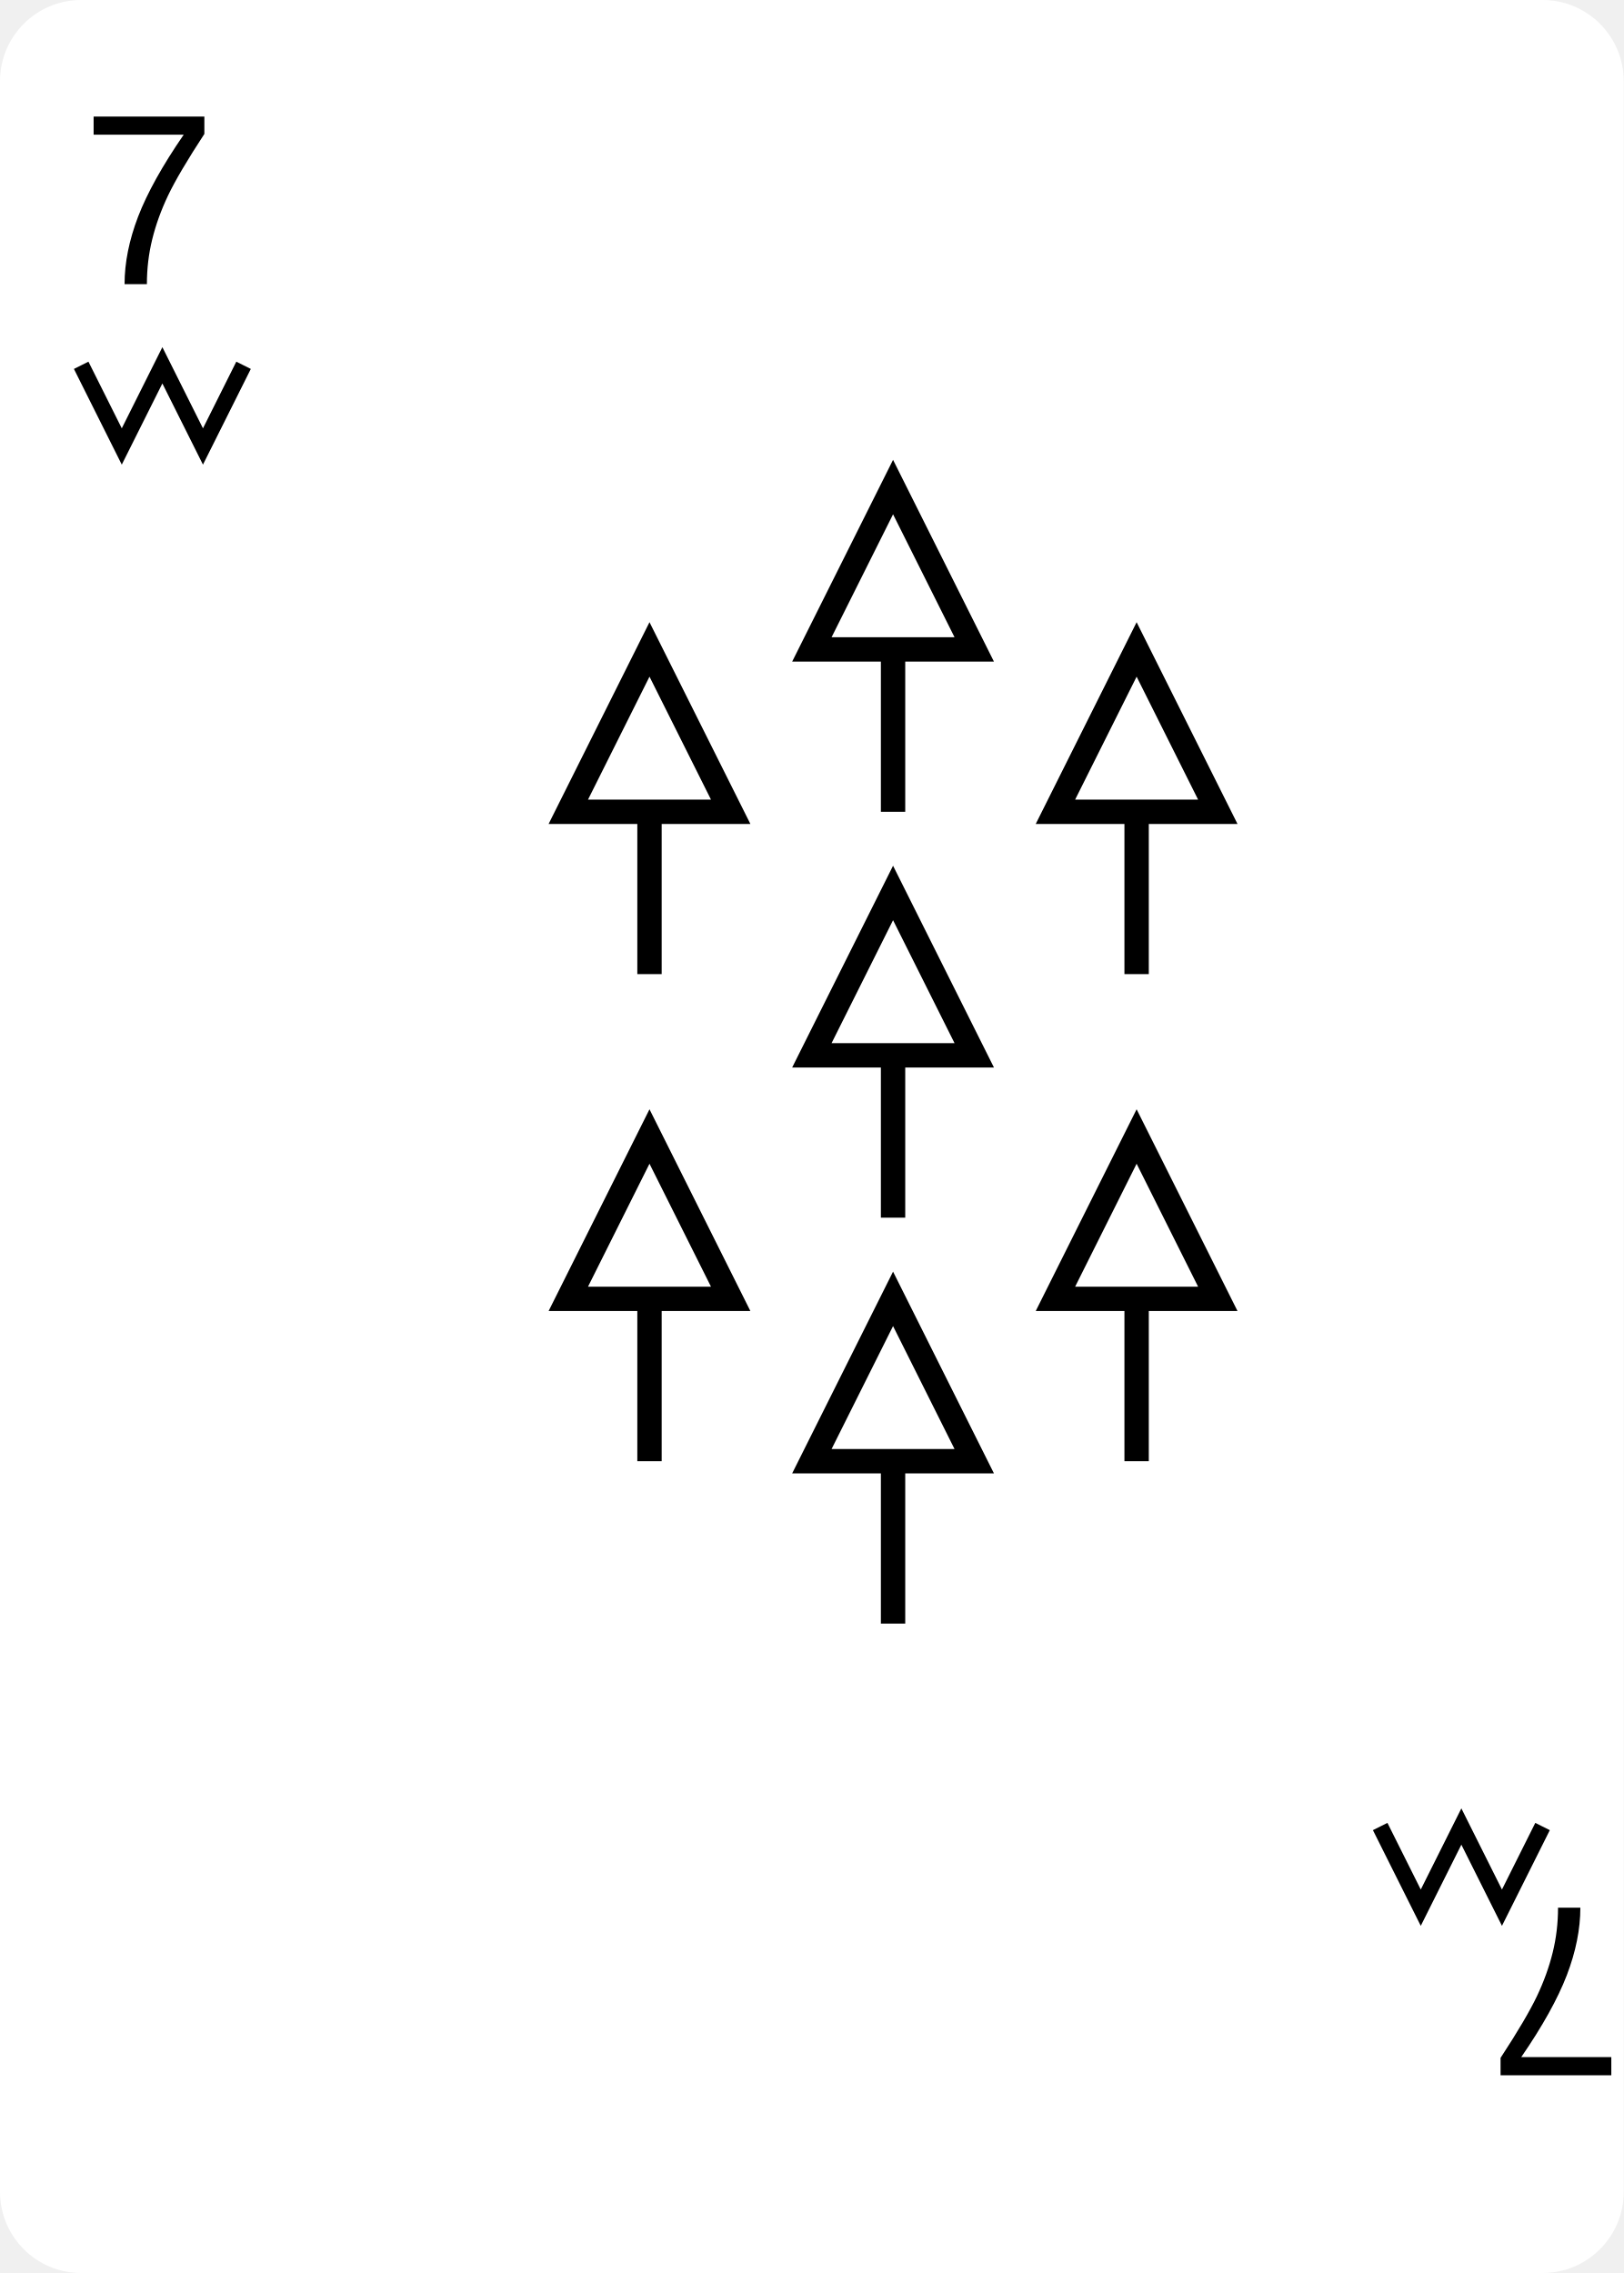
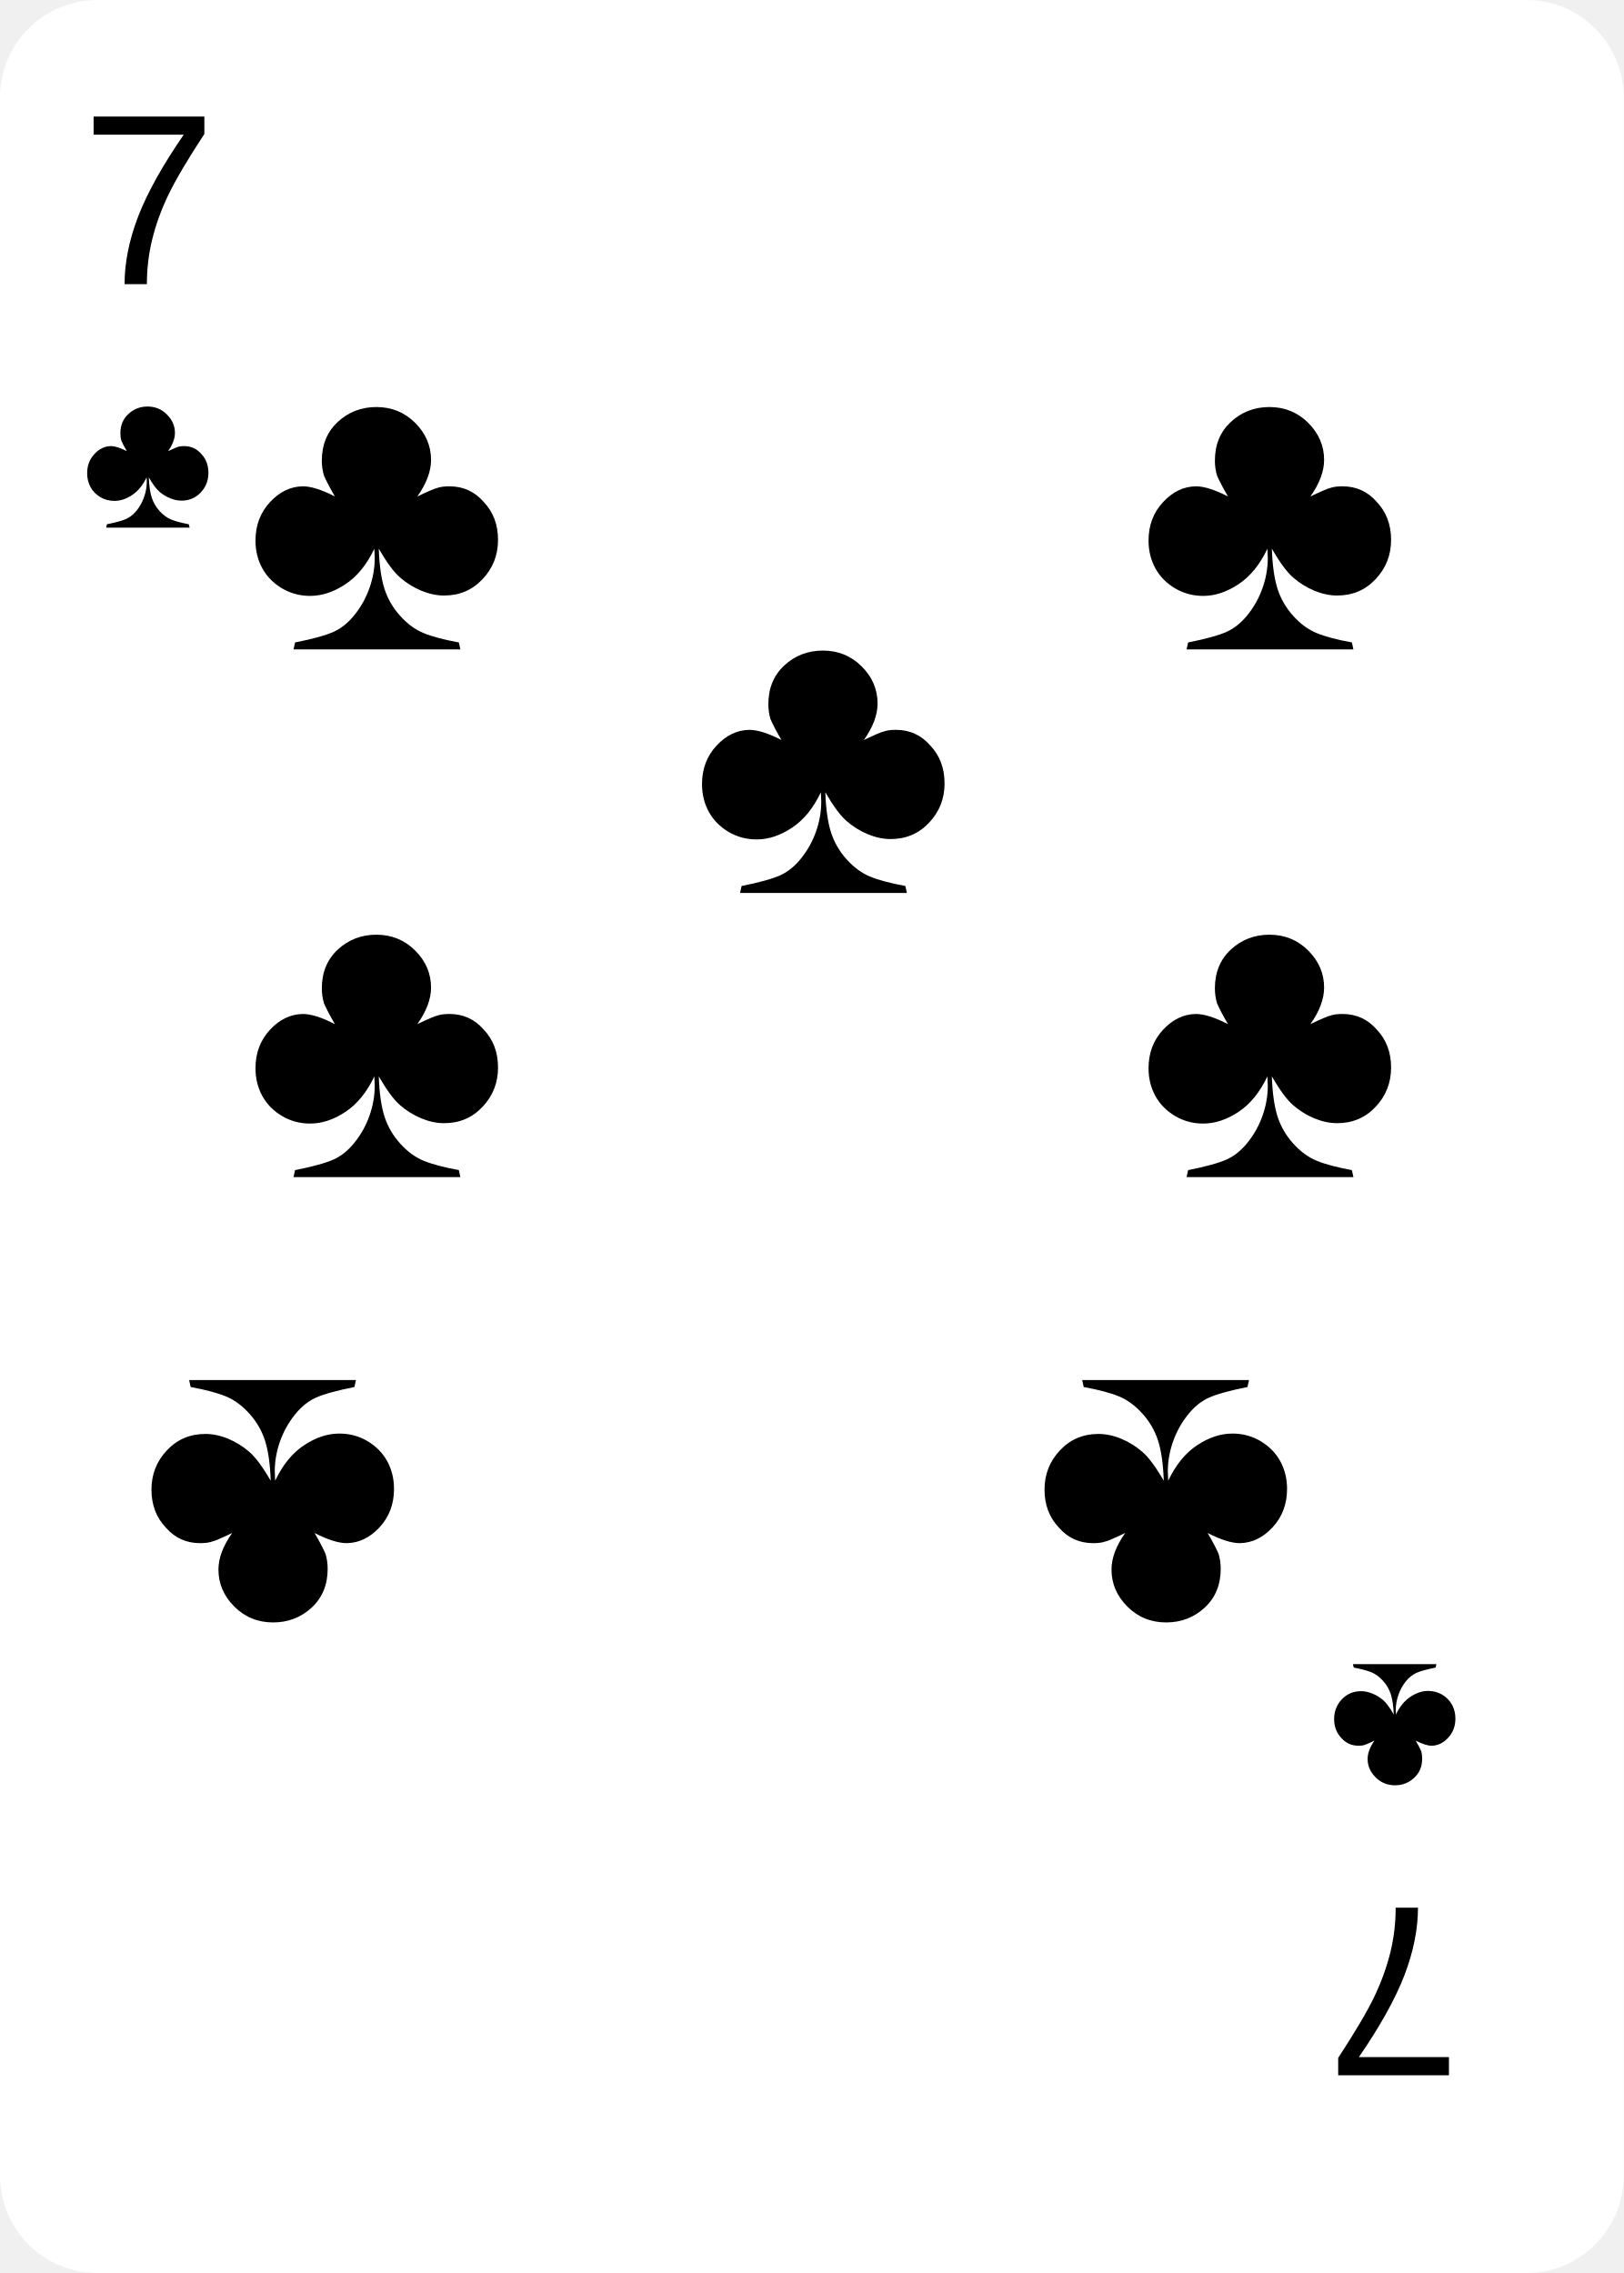
<svg xmlns="http://www.w3.org/2000/svg" viewBox="0 0 200 280">
-   <rect width="200" height="280" fill="#fff" rx="10" />
-   <path d="M20 20h160v240H20z" fill="none" />
+   <rect width="200" height="280" rx="12" fill="white" />
  <text x="10" y="35" font-family="Arial" font-size="30" fill="black">7</text>
-   <path d="M10 45 L15 55 L20 45 L25 55 L30 45" stroke="black" stroke-width="2" fill="none" />
-   <text x="170" y="265" font-family="Arial" font-size="30" fill="black" transform="rotate(180 185 250)">7</text>
-   <path d="M170 235 L175 225 L180 235 L185 225 L190 235" stroke="black" stroke-width="2" fill="none" transform="rotate(180 180 230)" />
-   <path d="M70 100 l10 -20 l10 20 h-20z M80 100v20 M70 160 l10 -20 l10 20 h-20z M80 160v20 M130 100 l10 -20 l10 20 h-20z M140 100v20 M130 160 l10 -20 l10 20 h-20z M140 160v20 M100 80 l10 -20 l10 20 h-20z M110 80v20 M100 180 l10 -20 l10 20 h-20z M110 180v20 M100 130 l10 -20 l10 20 h-20z M110 130v20" stroke="black" stroke-width="3" fill="none" />
+   <text x="10" y="65" font-family="Arial" font-size="25" fill="black">♣</text>
+   <text x="30" y="80" font-family="Arial" font-size="50">♣</text>
+   <text x="140" y="80" font-family="Arial" font-size="50">♣</text>
+   <text x="85" y="110" font-family="Arial" font-size="50">♣</text>
+   <text x="30" y="145" font-family="Arial" font-size="50">♣</text>
+   <text x="140" y="145" font-family="Arial" font-size="50">♣</text>
+   <text x="30" y="210" font-family="Arial" font-size="50" transform="rotate(180 40 190)">♣</text>
+   <text x="140" y="210" font-family="Arial" font-size="50" transform="rotate(180 150 190)">♣</text>
+   <text x="160" y="255" font-family="Arial" font-size="30" fill="black" transform="rotate(180 170 245)">7</text>
+   <text x="160" y="225" font-family="Arial" font-size="25" fill="black" transform="rotate(180 170 215)">♣</text>
</svg>
